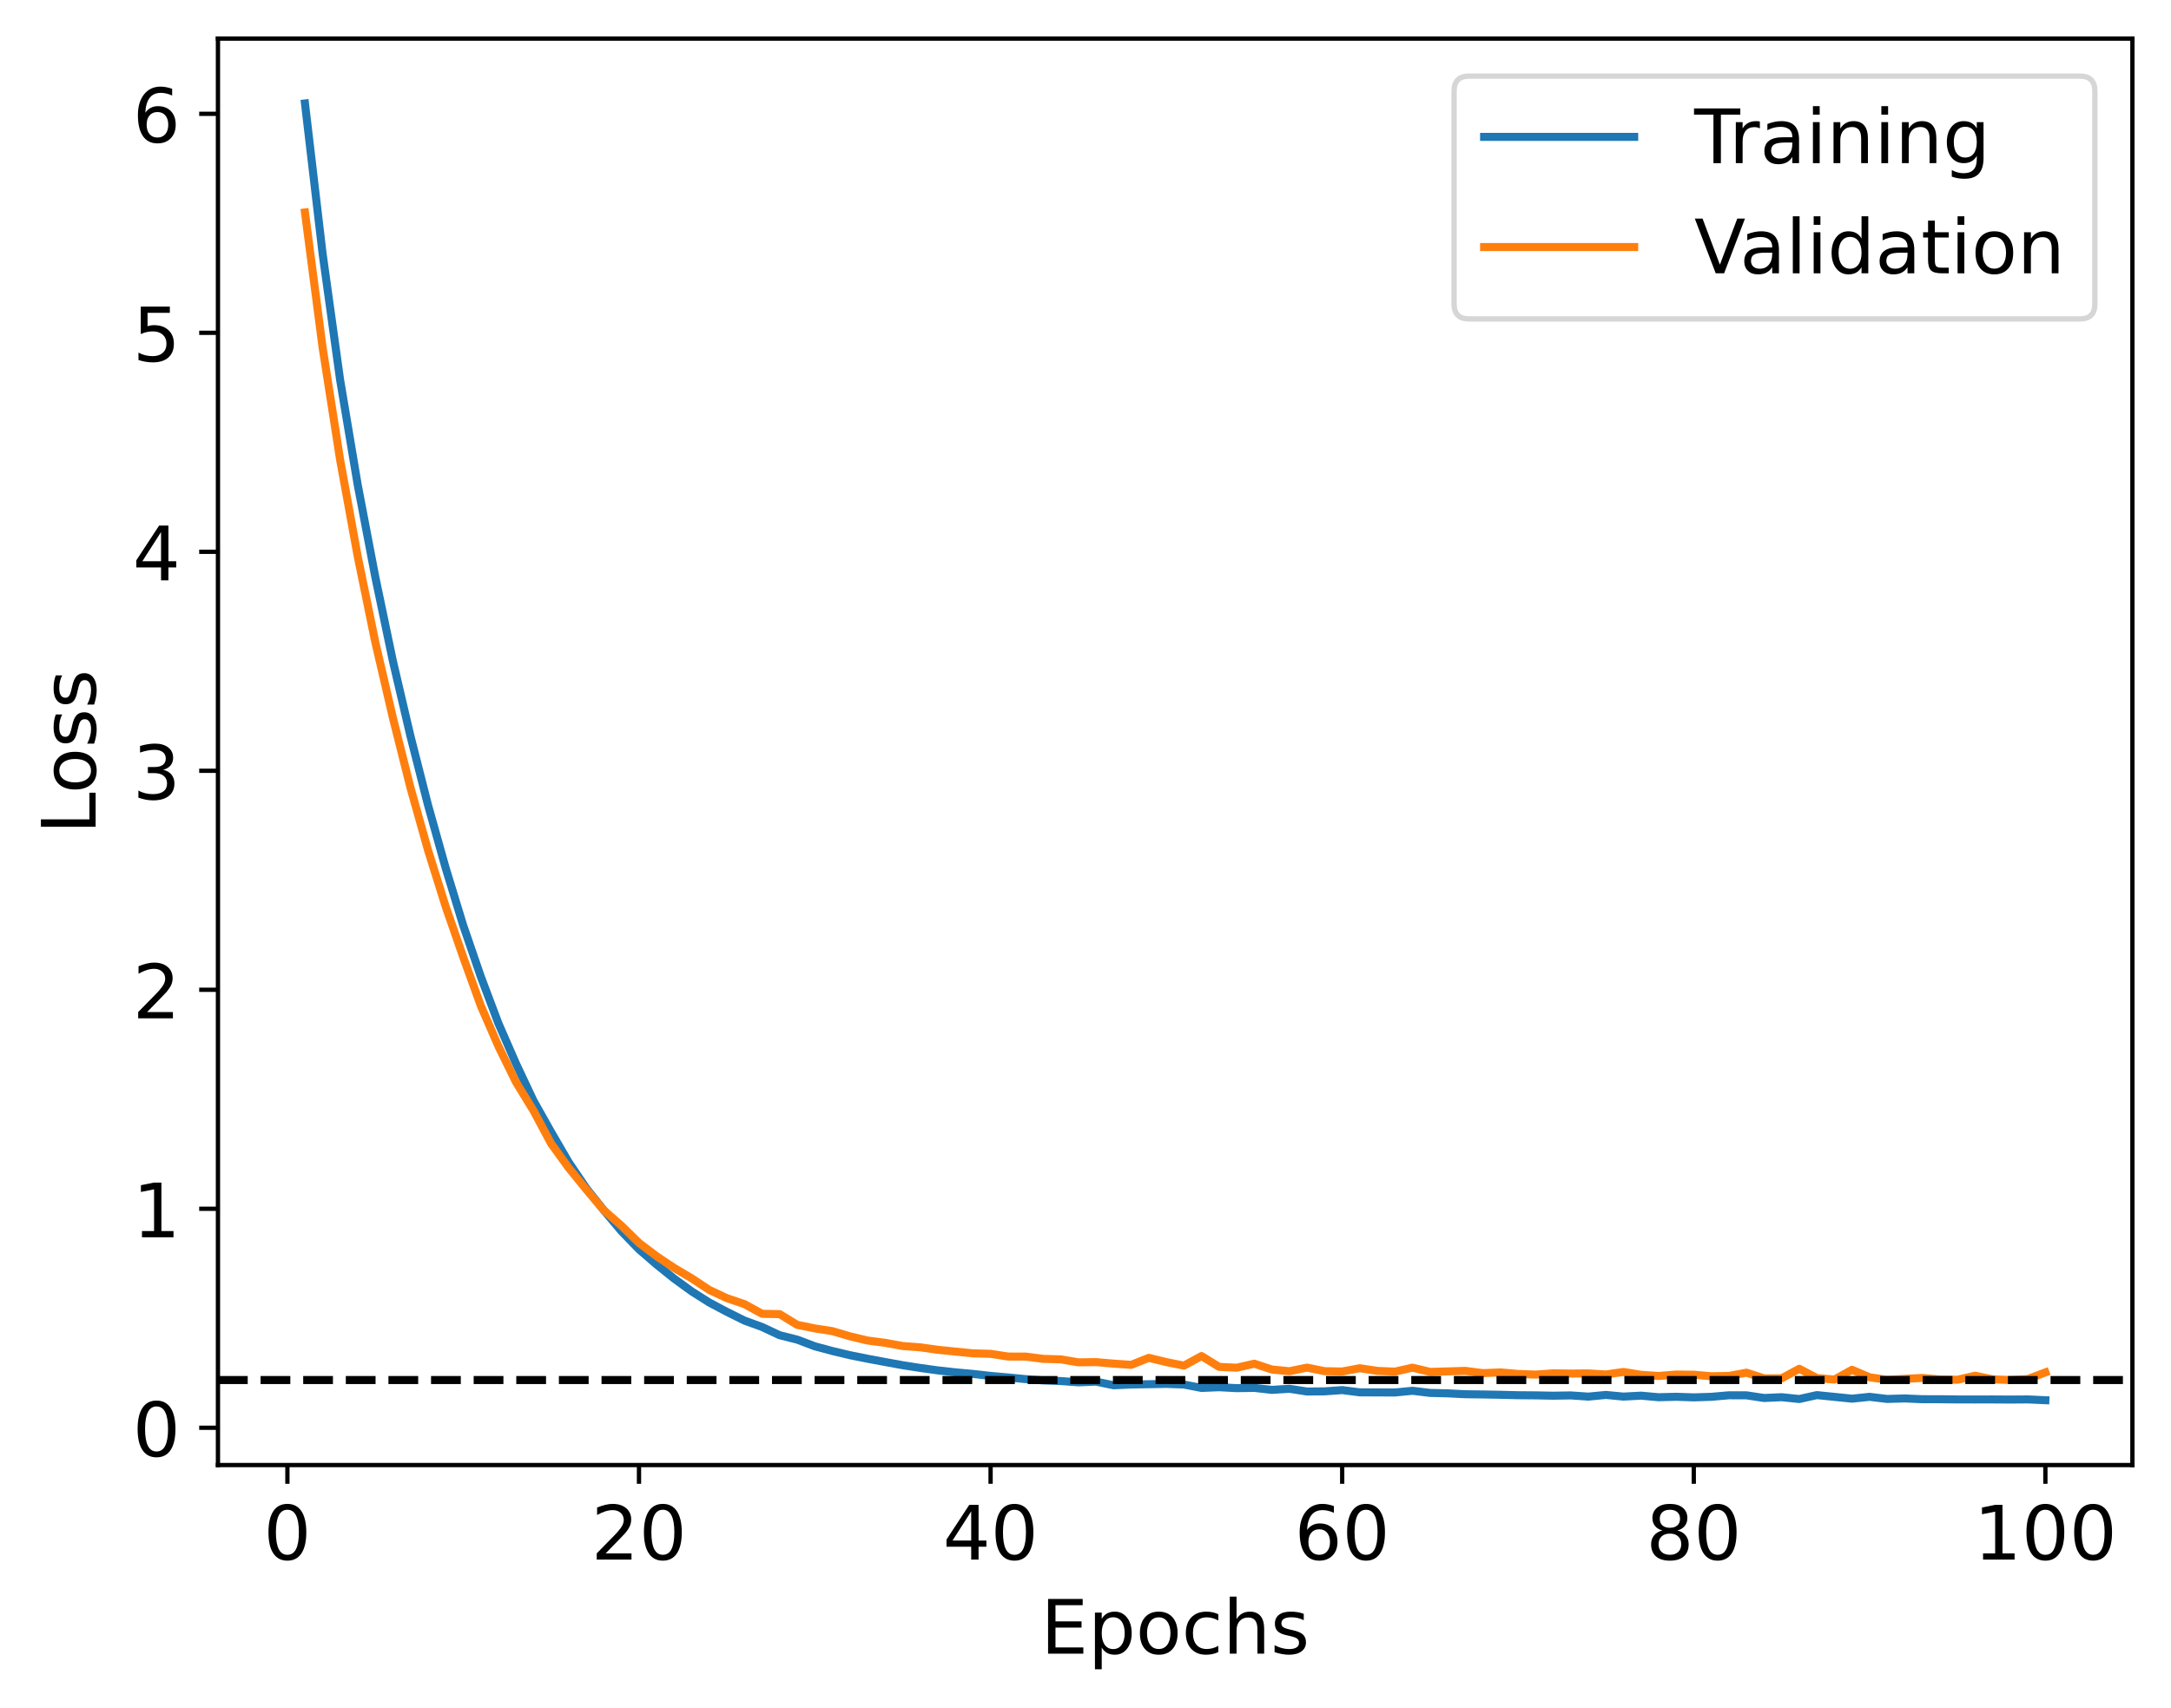
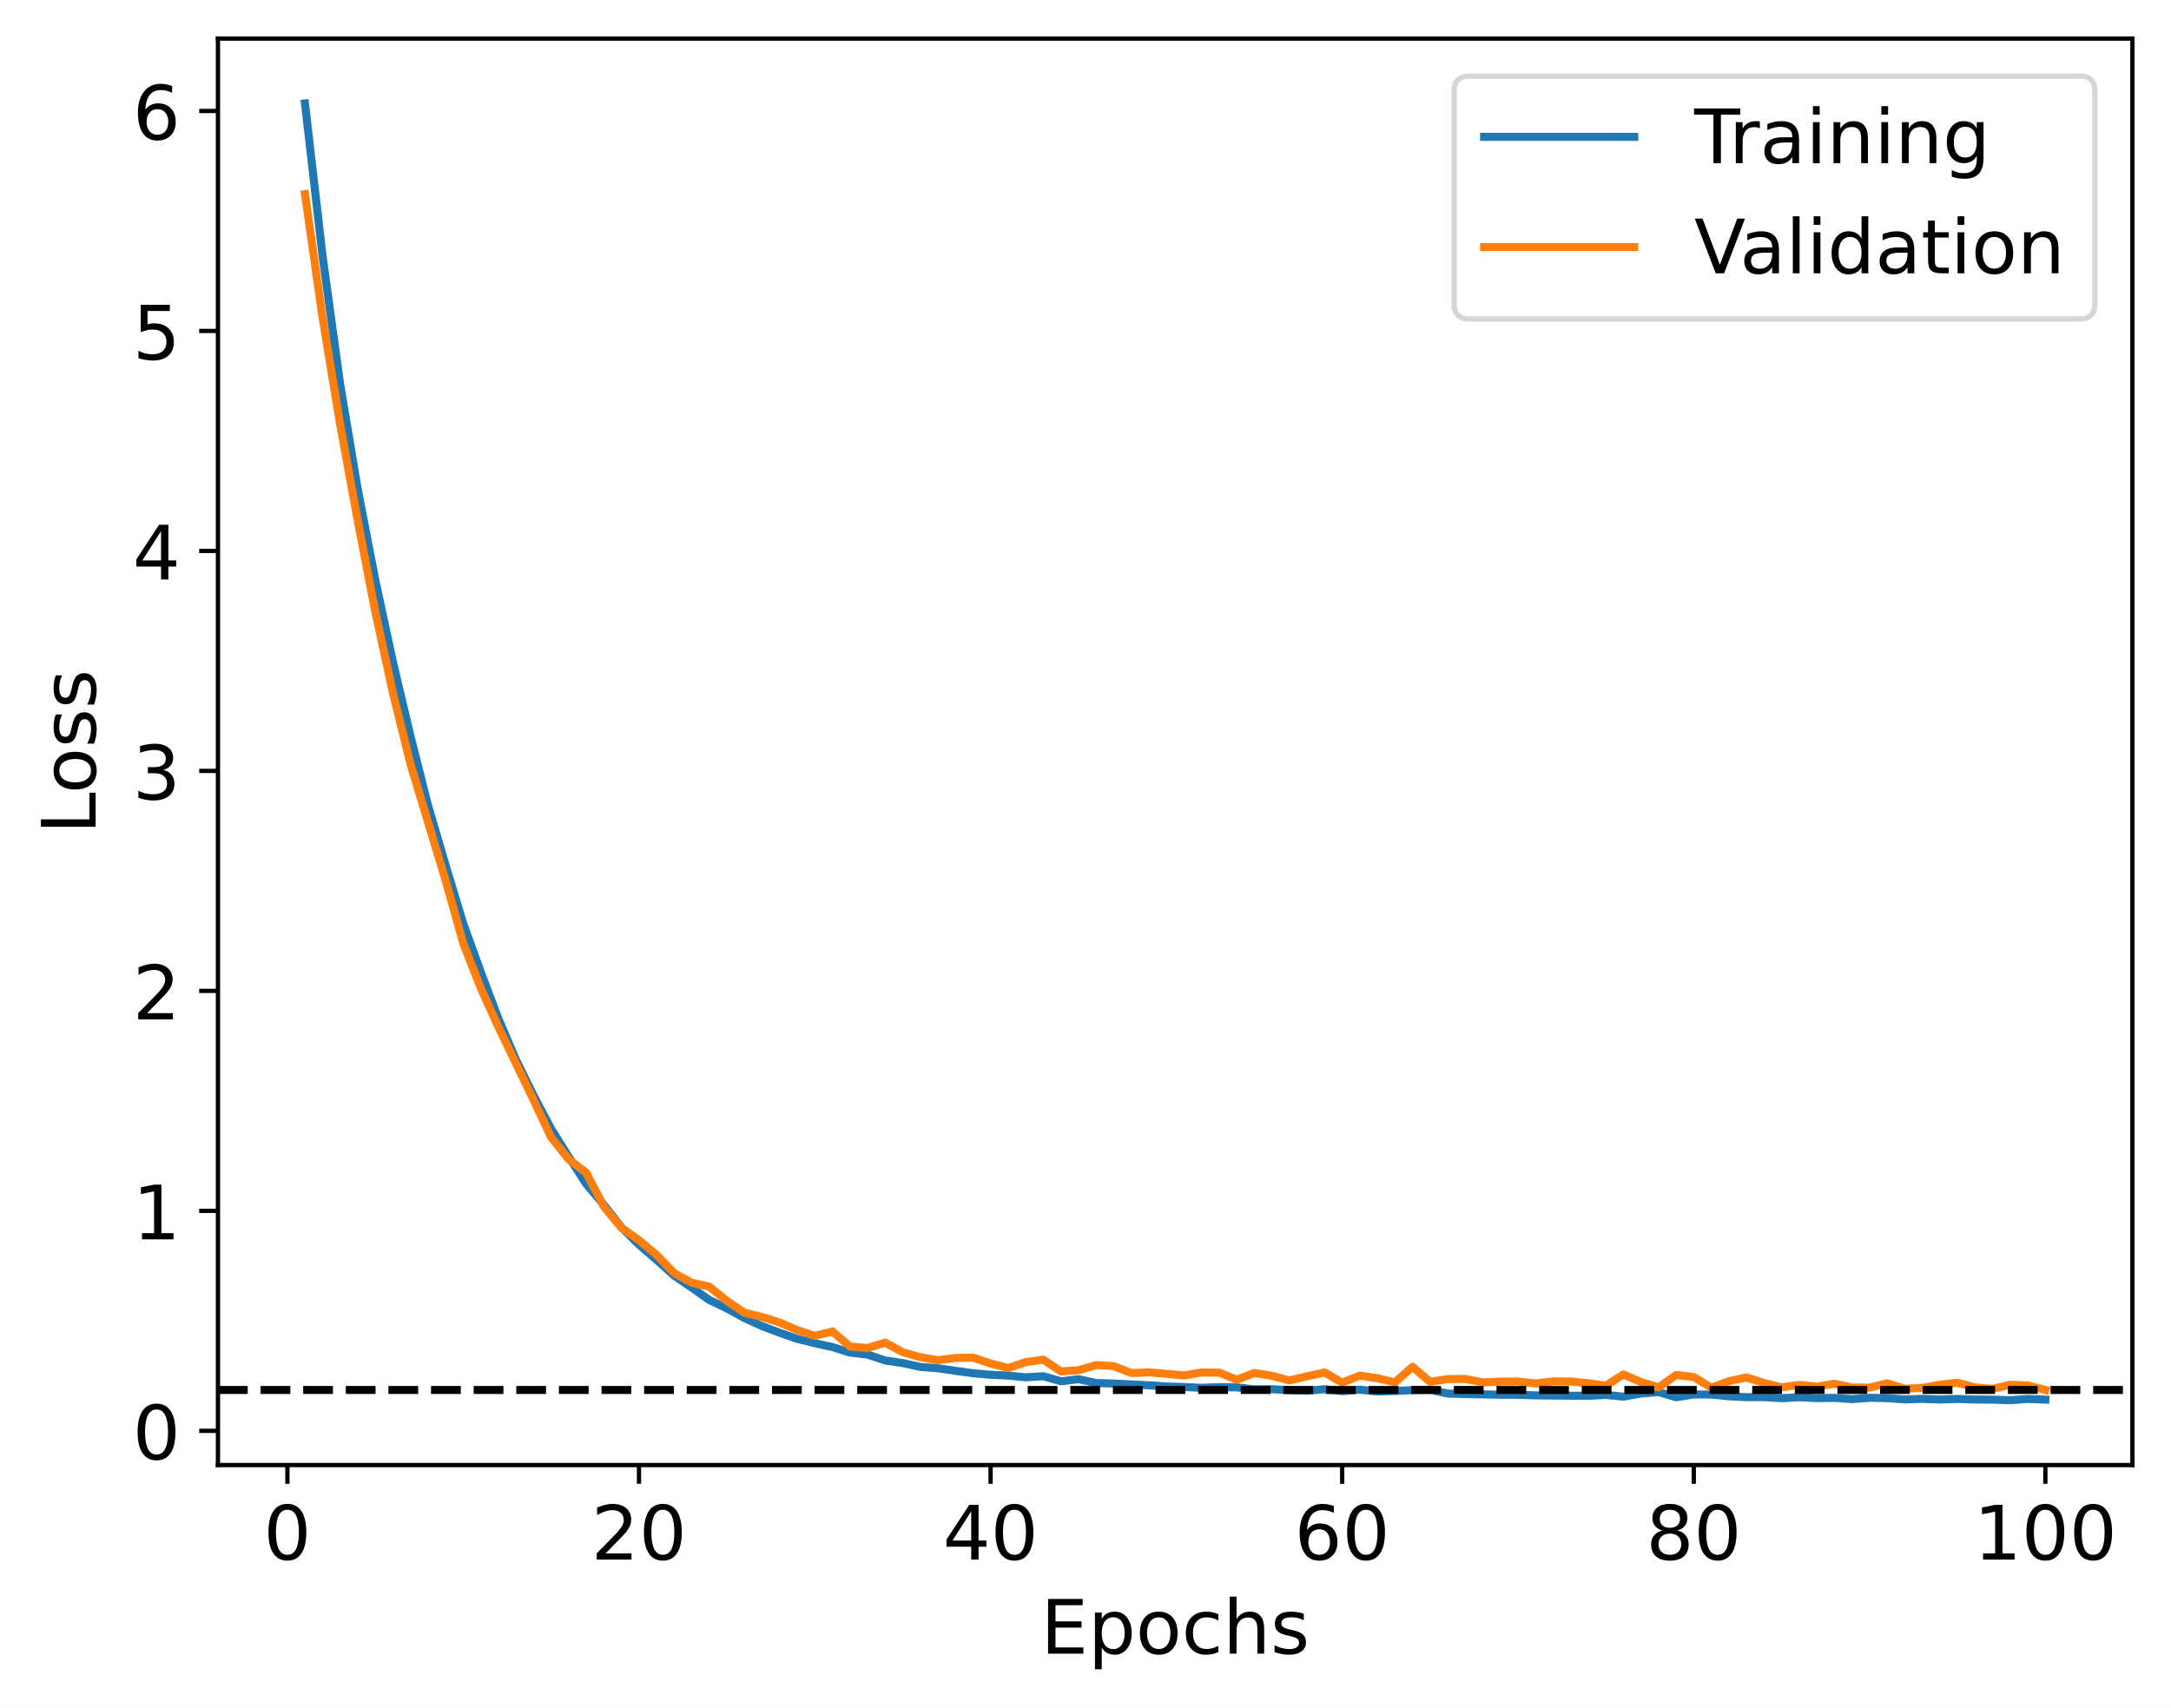
<svg xmlns="http://www.w3.org/2000/svg" xmlns:xlink="http://www.w3.org/1999/xlink" width="404.977pt" height="318.611pt" viewBox="0 0 404.977 318.611" version="1.1">
  <defs>
    <style type="text/css">*{stroke-linejoin: round; stroke-linecap: butt}</style>
  </defs>
  <g id="figure_1">
    <g id="patch_1">
      <path d="M 0 318.611  L 404.977 318.611  L 404.977 0  L 0 0  z " style="fill: #ffffff" />
    </g>
    <g id="axes_1">
      <g id="patch_2">
        <path d="M 40.657 273.312  L 397.777 273.312  L 397.777 7.2  L 40.657 7.2  z " style="fill: #ffffff" />
      </g>
      <g id="matplotlib.axis_1">
        <g id="xtick_1">
          <g id="line2d_1">
            <defs>
-               <path id="ma90521fef6" d="M 0 0  L 0 3.5  " style="stroke: #000000; stroke-width: 0.8" />
-             </defs>
-             <g>
-               <use xlink:href="#ma90521fef6" x="53.61" y="273.312" style="stroke: #000000; stroke-width: 0.8" />
+               <path id="m6f821c7617" d="M 0 0  L 0 3.5  " style="stroke: #000000; stroke-width: 0.8" />
+             </defs>
+             <g>
+               <use xlink:href="#m6f821c7617" x="53.61" y="273.312" style="stroke: #000000; stroke-width: 0.8" />
            </g>
          </g>
          <g id="text_1">
            <g transform="translate(49.15651 290.9498) scale(0.14 -0.14)">
              <defs>
                <path id="DejaVuSans-30" d="M 2034 4250  Q 1547 4250 1301 3770  Q 1056 3291 1056 2328  Q 1056 1369 1301 889  Q 1547 409 2034 409  Q 2525 409 2770 889  Q 3016 1369 3016 2328  Q 3016 3291 2770 3770  Q 2525 4250 2034 4250  z M 2034 4750  Q 2819 4750 3233 4129  Q 3647 3509 3647 2328  Q 3647 1150 3233 529  Q 2819 -91 2034 -91  Q 1250 -91 836 529  Q 422 1150 422 2328  Q 422 3509 836 4129  Q 1250 4750 2034 4750  z " transform="scale(0.015625)" />
              </defs>
              <use xlink:href="#DejaVuSans-30" />
            </g>
          </g>
        </g>
        <g id="xtick_2">
          <g id="line2d_2">
            <g>
-               <use xlink:href="#ma90521fef6" x="119.197" y="273.312" style="stroke: #000000; stroke-width: 0.8" />
+               <use xlink:href="#m6f821c7617" x="119.197" y="273.312" style="stroke: #000000; stroke-width: 0.8" />
            </g>
          </g>
          <g id="text_2">
            <g transform="translate(110.2895 290.9498) scale(0.14 -0.14)">
              <defs>
                <path id="DejaVuSans-32" d="M 1228 531  L 3431 531  L 3431 0  L 469 0  L 469 531  Q 828 903 1448 1529  Q 2069 2156 2228 2338  Q 2531 2678 2651 2914  Q 2772 3150 2772 3378  Q 2772 3750 2511 3984  Q 2250 4219 1831 4219  Q 1534 4219 1204 4116  Q 875 4013 500 3803  L 500 4441  Q 881 4594 1212 4672  Q 1544 4750 1819 4750  Q 2544 4750 2975 4387  Q 3406 4025 3406 3419  Q 3406 3131 3298 2873  Q 3191 2616 2906 2266  Q 2828 2175 2409 1742  Q 1991 1309 1228 531  z " transform="scale(0.015625)" />
              </defs>
              <use xlink:href="#DejaVuSans-32" />
              <use xlink:href="#DejaVuSans-30" x="63.623" />
            </g>
          </g>
        </g>
        <g id="xtick_3">
          <g id="line2d_3">
            <g>
-               <use xlink:href="#ma90521fef6" x="184.784" y="273.312" style="stroke: #000000; stroke-width: 0.8" />
+               <use xlink:href="#m6f821c7617" x="184.784" y="273.312" style="stroke: #000000; stroke-width: 0.8" />
            </g>
          </g>
          <g id="text_3">
            <g transform="translate(175.8763 290.9498) scale(0.14 -0.14)">
              <defs>
                <path id="DejaVuSans-34" d="M 2419 4116  L 825 1625  L 2419 1625  L 2419 4116  z M 2253 4666  L 3047 4666  L 3047 1625  L 3713 1625  L 3713 1100  L 3047 1100  L 3047 0  L 2419 0  L 2419 1100  L 313 1100  L 313 1709  L 2253 4666  z " transform="scale(0.015625)" />
              </defs>
              <use xlink:href="#DejaVuSans-34" />
              <use xlink:href="#DejaVuSans-30" x="63.623" />
            </g>
          </g>
        </g>
        <g id="xtick_4">
          <g id="line2d_4">
            <g>
-               <use xlink:href="#ma90521fef6" x="250.371" y="273.312" style="stroke: #000000; stroke-width: 0.8" />
+               <use xlink:href="#m6f821c7617" x="250.371" y="273.312" style="stroke: #000000; stroke-width: 0.8" />
            </g>
          </g>
          <g id="text_4">
            <g transform="translate(241.4631 290.9498) scale(0.14 -0.14)">
              <defs>
                <path id="DejaVuSans-36" d="M 2113 2584  Q 1688 2584 1439 2293  Q 1191 2003 1191 1497  Q 1191 994 1439 701  Q 1688 409 2113 409  Q 2538 409 2786 701  Q 3034 994 3034 1497  Q 3034 2003 2786 2293  Q 2538 2584 2113 2584  z M 3366 4563  L 3366 3988  Q 3128 4100 2886 4159  Q 2644 4219 2406 4219  Q 1781 4219 1451 3797  Q 1122 3375 1075 2522  Q 1259 2794 1537 2939  Q 1816 3084 2150 3084  Q 2853 3084 3261 2657  Q 3669 2231 3669 1497  Q 3669 778 3244 343  Q 2819 -91 2113 -91  Q 1303 -91 875 529  Q 447 1150 447 2328  Q 447 3434 972 4092  Q 1497 4750 2381 4750  Q 2619 4750 2861 4703  Q 3103 4656 3366 4563  z " transform="scale(0.015625)" />
              </defs>
              <use xlink:href="#DejaVuSans-36" />
              <use xlink:href="#DejaVuSans-30" x="63.623" />
            </g>
          </g>
        </g>
        <g id="xtick_5">
          <g id="line2d_5">
            <g>
-               <use xlink:href="#ma90521fef6" x="315.957" y="273.312" style="stroke: #000000; stroke-width: 0.8" />
+               <use xlink:href="#m6f821c7617" x="315.957" y="273.312" style="stroke: #000000; stroke-width: 0.8" />
            </g>
          </g>
          <g id="text_5">
            <g transform="translate(307.0499 290.9498) scale(0.14 -0.14)">
              <defs>
                <path id="DejaVuSans-38" d="M 2034 2216  Q 1584 2216 1326 1975  Q 1069 1734 1069 1313  Q 1069 891 1326 650  Q 1584 409 2034 409  Q 2484 409 2743 651  Q 3003 894 3003 1313  Q 3003 1734 2745 1975  Q 2488 2216 2034 2216  z M 1403 2484  Q 997 2584 770 2862  Q 544 3141 544 3541  Q 544 4100 942 4425  Q 1341 4750 2034 4750  Q 2731 4750 3128 4425  Q 3525 4100 3525 3541  Q 3525 3141 3298 2862  Q 3072 2584 2669 2484  Q 3125 2378 3379 2068  Q 3634 1759 3634 1313  Q 3634 634 3220 271  Q 2806 -91 2034 -91  Q 1263 -91 848 271  Q 434 634 434 1313  Q 434 1759 690 2068  Q 947 2378 1403 2484  z M 1172 3481  Q 1172 3119 1398 2916  Q 1625 2713 2034 2713  Q 2441 2713 2670 2916  Q 2900 3119 2900 3481  Q 2900 3844 2670 4047  Q 2441 4250 2034 4250  Q 1625 4250 1398 4047  Q 1172 3844 1172 3481  z " transform="scale(0.015625)" />
              </defs>
              <use xlink:href="#DejaVuSans-38" />
              <use xlink:href="#DejaVuSans-30" x="63.623" />
            </g>
          </g>
        </g>
        <g id="xtick_6">
          <g id="line2d_6">
            <g>
-               <use xlink:href="#ma90521fef6" x="381.544" y="273.312" style="stroke: #000000; stroke-width: 0.8" />
+               <use xlink:href="#m6f821c7617" x="381.544" y="273.312" style="stroke: #000000; stroke-width: 0.8" />
            </g>
          </g>
          <g id="text_6">
            <g transform="translate(368.1829 290.9498) scale(0.14 -0.14)">
              <defs>
                <path id="DejaVuSans-31" d="M 794 531  L 1825 531  L 1825 4091  L 703 3866  L 703 4441  L 1819 4666  L 2450 4666  L 2450 531  L 3481 531  L 3481 0  L 794 0  L 794 531  z " transform="scale(0.015625)" />
              </defs>
              <use xlink:href="#DejaVuSans-31" />
              <use xlink:href="#DejaVuSans-30" x="63.623" />
              <use xlink:href="#DejaVuSans-30" x="127.246" />
            </g>
          </g>
        </g>
        <g id="text_7">
          <g transform="translate(194.135 308.4992) scale(0.14 -0.14)">
            <defs>
              <path id="DejaVuSans-45" d="M 628 4666  L 3578 4666  L 3578 4134  L 1259 4134  L 1259 2753  L 3481 2753  L 3481 2222  L 1259 2222  L 1259 531  L 3634 531  L 3634 0  L 628 0  L 628 4666  z " transform="scale(0.015625)" />
              <path id="DejaVuSans-70" d="M 1159 525  L 1159 -1331  L 581 -1331  L 581 3500  L 1159 3500  L 1159 2969  Q 1341 3281 1617 3432  Q 1894 3584 2278 3584  Q 2916 3584 3314 3078  Q 3713 2572 3713 1747  Q 3713 922 3314 415  Q 2916 -91 2278 -91  Q 1894 -91 1617 61  Q 1341 213 1159 525  z M 3116 1747  Q 3116 2381 2855 2742  Q 2594 3103 2138 3103  Q 1681 3103 1420 2742  Q 1159 2381 1159 1747  Q 1159 1113 1420 752  Q 1681 391 2138 391  Q 2594 391 2855 752  Q 3116 1113 3116 1747  z " transform="scale(0.015625)" />
              <path id="DejaVuSans-6f" d="M 1959 3097  Q 1497 3097 1228 2736  Q 959 2375 959 1747  Q 959 1119 1226 758  Q 1494 397 1959 397  Q 2419 397 2687 759  Q 2956 1122 2956 1747  Q 2956 2369 2687 2733  Q 2419 3097 1959 3097  z M 1959 3584  Q 2709 3584 3137 3096  Q 3566 2609 3566 1747  Q 3566 888 3137 398  Q 2709 -91 1959 -91  Q 1206 -91 779 398  Q 353 888 353 1747  Q 353 2609 779 3096  Q 1206 3584 1959 3584  z " transform="scale(0.015625)" />
              <path id="DejaVuSans-63" d="M 3122 3366  L 3122 2828  Q 2878 2963 2633 3030  Q 2388 3097 2138 3097  Q 1578 3097 1268 2742  Q 959 2388 959 1747  Q 959 1106 1268 751  Q 1578 397 2138 397  Q 2388 397 2633 464  Q 2878 531 3122 666  L 3122 134  Q 2881 22 2623 -34  Q 2366 -91 2075 -91  Q 1284 -91 818 406  Q 353 903 353 1747  Q 353 2603 823 3093  Q 1294 3584 2113 3584  Q 2378 3584 2631 3529  Q 2884 3475 3122 3366  z " transform="scale(0.015625)" />
              <path id="DejaVuSans-68" d="M 3513 2113  L 3513 0  L 2938 0  L 2938 2094  Q 2938 2591 2744 2837  Q 2550 3084 2163 3084  Q 1697 3084 1428 2787  Q 1159 2491 1159 1978  L 1159 0  L 581 0  L 581 4863  L 1159 4863  L 1159 2956  Q 1366 3272 1645 3428  Q 1925 3584 2291 3584  Q 2894 3584 3203 3211  Q 3513 2838 3513 2113  z " transform="scale(0.015625)" />
              <path id="DejaVuSans-73" d="M 2834 3397  L 2834 2853  Q 2591 2978 2328 3040  Q 2066 3103 1784 3103  Q 1356 3103 1142 2972  Q 928 2841 928 2578  Q 928 2378 1081 2264  Q 1234 2150 1697 2047  L 1894 2003  Q 2506 1872 2764 1633  Q 3022 1394 3022 966  Q 3022 478 2636 193  Q 2250 -91 1575 -91  Q 1294 -91 989 -36  Q 684 19 347 128  L 347 722  Q 666 556 975 473  Q 1284 391 1588 391  Q 1994 391 2212 530  Q 2431 669 2431 922  Q 2431 1156 2273 1281  Q 2116 1406 1581 1522  L 1381 1569  Q 847 1681 609 1914  Q 372 2147 372 2553  Q 372 3047 722 3315  Q 1072 3584 1716 3584  Q 2034 3584 2315 3537  Q 2597 3491 2834 3397  z " transform="scale(0.015625)" />
            </defs>
            <use xlink:href="#DejaVuSans-45" />
            <use xlink:href="#DejaVuSans-70" x="63.184" />
            <use xlink:href="#DejaVuSans-6f" x="126.66" />
            <use xlink:href="#DejaVuSans-63" x="187.842" />
            <use xlink:href="#DejaVuSans-68" x="242.822" />
            <use xlink:href="#DejaVuSans-73" x="306.201" />
          </g>
        </g>
      </g>
      <g id="matplotlib.axis_2">
        <g id="ytick_1">
          <g id="line2d_7">
            <defs>
-               <path id="m6d4ac5cb0f" d="M 0 0  L -3.5 0  " style="stroke: #000000; stroke-width: 0.8" />
-             </defs>
-             <g>
-               <use xlink:href="#m6d4ac5cb0f" x="40.657" y="266.358" style="stroke: #000000; stroke-width: 0.8" />
+               <path id="mb856ac9932" d="M 0 0  L -3.5 0  " style="stroke: #000000; stroke-width: 0.8" />
+             </defs>
+             <g>
+               <use xlink:href="#mb856ac9932" x="40.657" y="266.925" style="stroke: #000000; stroke-width: 0.8" />
            </g>
          </g>
          <g id="text_8">
-             <g transform="translate(24.74938 271.6765) scale(0.14 -0.14)">
+             <g transform="translate(24.74938 272.2439) scale(0.14 -0.14)">
              <use xlink:href="#DejaVuSans-30" />
            </g>
          </g>
        </g>
        <g id="ytick_2">
          <g id="line2d_8">
            <g>
-               <use xlink:href="#m6d4ac5cb0f" x="40.657" y="225.503" style="stroke: #000000; stroke-width: 0.8" />
+               <use xlink:href="#mb856ac9932" x="40.657" y="225.889" style="stroke: #000000; stroke-width: 0.8" />
            </g>
          </g>
          <g id="text_9">
-             <g transform="translate(24.74938 230.8223) scale(0.14 -0.14)">
+             <g transform="translate(24.74938 231.2075) scale(0.14 -0.14)">
              <use xlink:href="#DejaVuSans-31" />
            </g>
          </g>
        </g>
        <g id="ytick_3">
          <g id="line2d_9">
            <g>
-               <use xlink:href="#m6d4ac5cb0f" x="40.657" y="184.649" style="stroke: #000000; stroke-width: 0.8" />
+               <use xlink:href="#mb856ac9932" x="40.657" y="184.852" style="stroke: #000000; stroke-width: 0.8" />
            </g>
          </g>
          <g id="text_10">
-             <g transform="translate(24.74938 189.9681) scale(0.14 -0.14)">
+             <g transform="translate(24.74938 190.171) scale(0.14 -0.14)">
              <use xlink:href="#DejaVuSans-32" />
            </g>
          </g>
        </g>
        <g id="ytick_4">
          <g id="line2d_10">
            <g>
-               <use xlink:href="#m6d4ac5cb0f" x="40.657" y="143.795" style="stroke: #000000; stroke-width: 0.8" />
+               <use xlink:href="#mb856ac9932" x="40.657" y="143.816" style="stroke: #000000; stroke-width: 0.8" />
            </g>
          </g>
          <g id="text_11">
-             <g transform="translate(24.74938 149.1139) scale(0.14 -0.14)">
+             <g transform="translate(24.74938 149.1346) scale(0.14 -0.14)">
              <defs>
                <path id="DejaVuSans-33" d="M 2597 2516  Q 3050 2419 3304 2112  Q 3559 1806 3559 1356  Q 3559 666 3084 287  Q 2609 -91 1734 -91  Q 1441 -91 1130 -33  Q 819 25 488 141  L 488 750  Q 750 597 1062 519  Q 1375 441 1716 441  Q 2309 441 2620 675  Q 2931 909 2931 1356  Q 2931 1769 2642 2001  Q 2353 2234 1838 2234  L 1294 2234  L 1294 2753  L 1863 2753  Q 2328 2753 2575 2939  Q 2822 3125 2822 3475  Q 2822 3834 2567 4026  Q 2313 4219 1838 4219  Q 1578 4219 1281 4162  Q 984 4106 628 3988  L 628 4550  Q 988 4650 1302 4700  Q 1616 4750 1894 4750  Q 2613 4750 3031 4423  Q 3450 4097 3450 3541  Q 3450 3153 3228 2886  Q 3006 2619 2597 2516  z " transform="scale(0.015625)" />
              </defs>
              <use xlink:href="#DejaVuSans-33" />
            </g>
          </g>
        </g>
        <g id="ytick_5">
          <g id="line2d_11">
            <g>
-               <use xlink:href="#m6d4ac5cb0f" x="40.657" y="102.941" style="stroke: #000000; stroke-width: 0.8" />
+               <use xlink:href="#mb856ac9932" x="40.657" y="102.779" style="stroke: #000000; stroke-width: 0.8" />
            </g>
          </g>
          <g id="text_12">
-             <g transform="translate(24.74938 108.2596) scale(0.14 -0.14)">
+             <g transform="translate(24.74938 108.0981) scale(0.14 -0.14)">
              <use xlink:href="#DejaVuSans-34" />
            </g>
          </g>
        </g>
        <g id="ytick_6">
          <g id="line2d_12">
            <g>
-               <use xlink:href="#m6d4ac5cb0f" x="40.657" y="62.087" style="stroke: #000000; stroke-width: 0.8" />
+               <use xlink:href="#mb856ac9932" x="40.657" y="61.743" style="stroke: #000000; stroke-width: 0.8" />
            </g>
          </g>
          <g id="text_13">
-             <g transform="translate(24.74938 67.40543) scale(0.14 -0.14)">
+             <g transform="translate(24.74938 67.06163) scale(0.14 -0.14)">
              <defs>
                <path id="DejaVuSans-35" d="M 691 4666  L 3169 4666  L 3169 4134  L 1269 4134  L 1269 2991  Q 1406 3038 1543 3061  Q 1681 3084 1819 3084  Q 2600 3084 3056 2656  Q 3513 2228 3513 1497  Q 3513 744 3044 326  Q 2575 -91 1722 -91  Q 1428 -91 1123 -41  Q 819 9 494 109  L 494 744  Q 775 591 1075 516  Q 1375 441 1709 441  Q 2250 441 2565 725  Q 2881 1009 2881 1497  Q 2881 1984 2565 2268  Q 2250 2553 1709 2553  Q 1456 2553 1204 2497  Q 953 2441 691 2322  L 691 4666  z " transform="scale(0.015625)" />
              </defs>
              <use xlink:href="#DejaVuSans-35" />
            </g>
          </g>
        </g>
        <g id="ytick_7">
          <g id="line2d_13">
            <g>
-               <use xlink:href="#m6d4ac5cb0f" x="40.657" y="21.232" style="stroke: #000000; stroke-width: 0.8" />
+               <use xlink:href="#mb856ac9932" x="40.657" y="20.706" style="stroke: #000000; stroke-width: 0.8" />
            </g>
          </g>
          <g id="text_14">
-             <g transform="translate(24.74938 26.55122) scale(0.14 -0.14)">
+             <g transform="translate(24.74938 26.02517) scale(0.14 -0.14)">
              <use xlink:href="#DejaVuSans-36" />
            </g>
          </g>
        </g>
        <g id="text_15">
          <g transform="translate(17.83781 155.6101) rotate(-90) scale(0.14 -0.14)">
            <defs>
              <path id="DejaVuSans-4c" d="M 628 4666  L 1259 4666  L 1259 531  L 3531 531  L 3531 0  L 628 0  L 628 4666  z " transform="scale(0.015625)" />
            </defs>
            <use xlink:href="#DejaVuSans-4c" />
            <use xlink:href="#DejaVuSans-6f" x="53.963" />
            <use xlink:href="#DejaVuSans-73" x="115.145" />
            <use xlink:href="#DejaVuSans-73" x="167.244" />
          </g>
        </g>
      </g>
      <g id="line2d_14">
-         <path d="M 56.89 19.296  L 60.169 47.254  L 63.448 70.882  L 66.728 90.455  L 70.007 107.632  L 73.286 123.307  L 76.566 137.318  L 79.845 150.198  L 83.124 161.896  L 86.404 172.63  L 89.683 182.172  L 92.962 190.885  L 96.242 198.4  L 99.521 205.356  L 102.8 211.183  L 106.08 216.811  L 109.359 221.659  L 112.638 225.78  L 115.918 229.679  L 119.197 233.07  L 122.476 235.907  L 125.756 238.538  L 129.035 240.918  L 132.314 242.995  L 135.594 244.734  L 138.873 246.362  L 142.152 247.555  L 145.432 249.092  L 148.711 249.916  L 151.99 251.155  L 155.27 252.039  L 158.549 252.818  L 161.828 253.477  L 165.108 254.091  L 168.387 254.687  L 171.666 255.199  L 174.946 255.653  L 178.225 256.017  L 181.504 256.312  L 184.784 256.684  L 188.063 256.97  L 191.342 257.286  L 194.622 257.525  L 197.901 257.641  L 201.181 257.88  L 204.46 257.749  L 207.739 258.431  L 211.019 258.288  L 214.298 258.231  L 217.577 258.175  L 220.857 258.293  L 224.136 258.929  L 227.415 258.792  L 230.695 258.967  L 233.974 258.921  L 237.253 259.288  L 240.533 259.084  L 243.812 259.594  L 247.091 259.565  L 250.371 259.328  L 253.65 259.748  L 256.929 259.764  L 260.209 259.777  L 263.488 259.455  L 266.767 259.856  L 270.047 259.934  L 273.326 260.101  L 276.605 260.142  L 279.885 260.202  L 283.164 260.285  L 286.443 260.311  L 289.723 260.376  L 293.002 260.321  L 296.281 260.546  L 299.561 260.231  L 302.84 260.541  L 306.119 260.366  L 309.399 260.66  L 312.678 260.575  L 315.957 260.688  L 319.237 260.582  L 322.516 260.297  L 325.795 260.306  L 329.075 260.803  L 332.354 260.653  L 335.633 260.995  L 338.913 260.264  L 342.192 260.594  L 345.471 260.927  L 348.751 260.586  L 352.03 260.981  L 355.309 260.886  L 358.589 261.031  L 361.868 261.032  L 365.147 261.075  L 368.427 261.076  L 371.706 261.074  L 374.985 261.094  L 378.265 261.07  L 381.544 261.216  " clip-path="url(#p969b5fb40b)" style="fill: none; stroke: #1f77b4; stroke-width: 1.5; stroke-linecap: square" />
+         <path d="M 56.89 19.296  L 60.169 47.726  L 63.448 71.657  L 66.728 91.244  L 70.007 108.212  L 73.286 123.45  L 76.566 137.316  L 79.845 150.266  L 83.124 161.418  L 86.404 172.268  L 89.683 181.345  L 92.962 190.02  L 96.242 197.69  L 99.521 204.359  L 102.8 210.587  L 106.08 215.807  L 109.359 220.879  L 112.638 224.772  L 115.918 228.961  L 119.197 232.204  L 122.476 235.028  L 125.756 237.988  L 129.035 240.215  L 132.314 242.519  L 135.594 244.092  L 138.873 245.898  L 142.152 247.393  L 145.432 248.633  L 148.711 249.772  L 151.99 250.579  L 155.27 251.308  L 158.549 252.332  L 161.828 252.702  L 165.108 253.806  L 168.387 254.281  L 171.666 255.004  L 174.946 255.255  L 178.225 255.735  L 181.504 256.186  L 184.784 256.467  L 188.063 256.623  L 191.342 256.944  L 194.622 256.739  L 197.901 257.686  L 201.181 257.292  L 204.46 258.003  L 207.739 258.107  L 211.019 258.268  L 214.298 258.432  L 217.577 258.654  L 220.857 258.75  L 224.136 258.903  L 227.415 258.776  L 230.695 258.815  L 233.974 259.194  L 237.253 259.155  L 240.533 259.362  L 243.812 259.452  L 247.091 259.164  L 250.371 259.523  L 253.65 259.249  L 256.929 259.587  L 260.209 259.495  L 263.488 259.334  L 266.767 259.26  L 270.047 259.973  L 273.326 260.063  L 276.605 260.129  L 279.885 260.194  L 283.164 260.204  L 286.443 260.313  L 289.723 260.345  L 293.002 260.375  L 296.281 260.392  L 299.561 260.223  L 302.84 260.558  L 306.119 259.964  L 309.399 259.698  L 312.678 260.666  L 315.957 260.136  L 319.237 260.162  L 322.516 260.484  L 325.795 260.646  L 329.075 260.644  L 332.354 260.839  L 335.633 260.66  L 338.913 260.827  L 342.192 260.782  L 345.471 261.014  L 348.751 260.768  L 352.03 260.827  L 355.309 261.071  L 358.589 260.968  L 361.868 261.085  L 365.147 260.981  L 368.427 261.085  L 371.706 261.111  L 374.985 261.216  L 378.265 260.984  L 381.544 261.108  " clip-path="url(#p2c63510873)" style="fill: none; stroke: #1f77b4; stroke-width: 1.5; stroke-linecap: square" />
      </g>
      <g id="line2d_15">
-         <path d="M 56.89 39.637  L 60.169 64.774  L 63.448 85.793  L 66.728 103.812  L 70.007 119.794  L 73.286 133.899  L 76.566 146.953  L 79.845 158.609  L 83.124 169.092  L 86.404 178.543  L 89.683 187.614  L 92.962 195.161  L 96.242 201.85  L 99.521 207.207  L 102.8 213.33  L 106.08 217.861  L 109.359 221.893  L 112.638 225.786  L 115.918 228.661  L 119.197 231.873  L 122.476 234.353  L 125.756 236.542  L 129.035 238.486  L 132.314 240.653  L 135.594 242.184  L 138.873 243.291  L 142.152 245.09  L 145.432 245.16  L 148.711 247.153  L 151.99 247.825  L 155.27 248.331  L 158.549 249.298  L 161.828 250.08  L 165.108 250.509  L 168.387 251.108  L 171.666 251.351  L 174.946 251.813  L 178.225 252.144  L 181.504 252.472  L 184.784 252.564  L 188.063 253.07  L 191.342 253.082  L 194.622 253.501  L 197.901 253.599  L 201.181 254.152  L 204.46 254.109  L 207.739 254.392  L 211.019 254.621  L 214.298 253.312  L 217.577 254.108  L 220.857 254.763  L 224.136 252.979  L 227.415 254.999  L 230.695 255.153  L 233.974 254.407  L 237.253 255.488  L 240.533 255.809  L 243.812 255.133  L 247.091 255.799  L 250.371 255.862  L 253.65 255.249  L 256.929 255.745  L 260.209 255.884  L 263.488 255.147  L 266.767 255.934  L 270.047 255.842  L 273.326 255.742  L 276.605 256.166  L 279.885 256.027  L 283.164 256.316  L 286.443 256.438  L 289.723 256.2  L 293.002 256.245  L 296.281 256.216  L 299.561 256.416  L 302.84 255.947  L 306.119 256.477  L 309.399 256.697  L 312.678 256.427  L 315.957 256.462  L 319.237 256.749  L 322.516 256.685  L 325.795 256.079  L 329.075 257.141  L 332.354 257.132  L 335.633 255.356  L 338.913 257.078  L 342.192 257.367  L 345.471 255.542  L 348.751 256.94  L 352.03 257.413  L 355.309 257.229  L 358.589 257.067  L 361.868 257.336  L 365.147 257.404  L 368.427 256.647  L 371.706 257.324  L 374.985 257.449  L 378.265 257.266  L 381.544 256.033  " clip-path="url(#p969b5fb40b)" style="fill: none; stroke: #ff7f0e; stroke-width: 1.5; stroke-linecap: square" />
+         <path d="M 56.89 36.219  L 60.169 59.269  L 63.448 79.157  L 66.728 97.124  L 70.007 114.138  L 73.286 129.224  L 76.566 142.526  L 79.845 153.369  L 83.124 164.234  L 86.404 175.965  L 89.683 184.337  L 92.962 191.587  L 96.242 198.377  L 99.521 205.207  L 102.8 212.154  L 106.08 216.27  L 109.359 218.797  L 112.638 225.092  L 115.918 229.058  L 119.197 231.374  L 122.476 234.109  L 125.756 237.516  L 129.035 239.292  L 132.314 240.037  L 135.594 242.699  L 138.873 244.894  L 142.152 245.682  L 145.432 246.73  L 148.711 248.123  L 151.99 249.202  L 155.27 248.389  L 158.549 251.202  L 161.828 251.479  L 165.108 250.484  L 168.387 252.249  L 171.666 253.196  L 174.946 253.755  L 178.225 253.336  L 181.504 253.27  L 184.784 254.371  L 188.063 255.211  L 191.342 254.107  L 194.622 253.65  L 197.901 255.838  L 201.181 255.624  L 204.46 254.666  L 207.739 254.853  L 211.019 256.143  L 214.298 256.018  L 217.577 256.294  L 220.857 256.597  L 224.136 256.043  L 227.415 256.065  L 230.695 257.4  L 233.974 256.133  L 237.253 256.659  L 240.533 257.528  L 243.812 256.76  L 247.091 256.038  L 250.371 257.936  L 253.65 256.63  L 256.929 257.119  L 260.209 257.879  L 263.488 254.993  L 266.767 257.787  L 270.047 257.275  L 273.326 257.247  L 276.605 257.898  L 279.885 257.754  L 283.164 257.72  L 286.443 258.094  L 289.723 257.714  L 293.002 257.729  L 296.281 258.047  L 299.561 258.496  L 302.84 256.412  L 306.119 257.837  L 309.399 258.818  L 312.678 256.514  L 315.957 256.892  L 319.237 258.881  L 322.516 257.667  L 325.795 256.972  L 329.075 258.013  L 332.354 258.817  L 335.633 258.355  L 338.913 258.696  L 342.192 258.132  L 345.471 258.845  L 348.751 258.867  L 352.03 258.058  L 355.309 259.071  L 358.589 258.925  L 361.868 258.317  L 365.147 257.962  L 368.427 258.839  L 371.706 259.081  L 374.985 258.34  L 378.265 258.461  L 381.544 259.304  " clip-path="url(#p2c63510873)" style="fill: none; stroke: #ff7f0e; stroke-width: 1.5; stroke-linecap: square" />
      </g>
      <g id="line2d_16">
-         <path d="M 40.657 257.449  L 397.777 257.449  " clip-path="url(#p969b5fb40b)" style="fill: none; stroke-dasharray: 5.55,2.4; stroke-dashoffset: 0; stroke: #000000; stroke-width: 1.5" />
+         <path d="M 40.657 259.304  L 397.777 259.304  " clip-path="url(#p2c63510873)" style="fill: none; stroke-dasharray: 5.55,2.4; stroke-dashoffset: 0; stroke: #000000; stroke-width: 1.5" />
      </g>
      <g id="patch_3">
        <path d="M 40.657 273.312  L 40.657 7.2  " style="fill: none; stroke: #000000; stroke-width: 0.8; stroke-linejoin: miter; stroke-linecap: square" />
      </g>
      <g id="patch_4">
        <path d="M 397.777 273.312  L 397.777 7.2  " style="fill: none; stroke: #000000; stroke-width: 0.8; stroke-linejoin: miter; stroke-linecap: square" />
      </g>
      <g id="patch_5">
        <path d="M 40.657 273.312  L 397.777 273.312  " style="fill: none; stroke: #000000; stroke-width: 0.8; stroke-linejoin: miter; stroke-linecap: square" />
      </g>
      <g id="patch_6">
        <path d="M 40.657 7.2  L 397.777 7.2  " style="fill: none; stroke: #000000; stroke-width: 0.8; stroke-linejoin: miter; stroke-linecap: square" />
      </g>
      <g id="legend_1">
        <g id="patch_7">
          <path d="M 274.043 59.499  L 387.977 59.499  Q 390.777 59.499 390.777 56.699  L 390.777 17  Q 390.777 14.2 387.977 14.2  L 274.043 14.2  Q 271.243 14.2 271.243 17  L 271.243 56.699  Q 271.243 59.499 274.043 59.499  z " style="fill: #ffffff; opacity: 0.8; stroke: #cccccc; stroke-linejoin: miter" />
        </g>
        <g id="line2d_17">
          <path d="M 276.843 25.538  L 290.843 25.538  L 304.843 25.538  " style="fill: none; stroke: #1f77b4; stroke-width: 1.5; stroke-linecap: square" />
        </g>
        <g id="text_16">
          <g transform="translate(316.0431 30.43781) scale(0.14 -0.14)">
            <defs>
              <path id="DejaVuSans-54" d="M -19 4666  L 3928 4666  L 3928 4134  L 2272 4134  L 2272 0  L 1638 0  L 1638 4134  L -19 4134  L -19 4666  z " transform="scale(0.015625)" />
              <path id="DejaVuSans-72" d="M 2631 2963  Q 2534 3019 2420 3045  Q 2306 3072 2169 3072  Q 1681 3072 1420 2755  Q 1159 2438 1159 1844  L 1159 0  L 581 0  L 581 3500  L 1159 3500  L 1159 2956  Q 1341 3275 1631 3429  Q 1922 3584 2338 3584  Q 2397 3584 2469 3576  Q 2541 3569 2628 3553  L 2631 2963  z " transform="scale(0.015625)" />
              <path id="DejaVuSans-61" d="M 2194 1759  Q 1497 1759 1228 1600  Q 959 1441 959 1056  Q 959 750 1161 570  Q 1363 391 1709 391  Q 2188 391 2477 730  Q 2766 1069 2766 1631  L 2766 1759  L 2194 1759  z M 3341 1997  L 3341 0  L 2766 0  L 2766 531  Q 2569 213 2275 61  Q 1981 -91 1556 -91  Q 1019 -91 701 211  Q 384 513 384 1019  Q 384 1609 779 1909  Q 1175 2209 1959 2209  L 2766 2209  L 2766 2266  Q 2766 2663 2505 2880  Q 2244 3097 1772 3097  Q 1472 3097 1187 3025  Q 903 2953 641 2809  L 641 3341  Q 956 3463 1253 3523  Q 1550 3584 1831 3584  Q 2591 3584 2966 3190  Q 3341 2797 3341 1997  z " transform="scale(0.015625)" />
              <path id="DejaVuSans-69" d="M 603 3500  L 1178 3500  L 1178 0  L 603 0  L 603 3500  z M 603 4863  L 1178 4863  L 1178 4134  L 603 4134  L 603 4863  z " transform="scale(0.015625)" />
              <path id="DejaVuSans-6e" d="M 3513 2113  L 3513 0  L 2938 0  L 2938 2094  Q 2938 2591 2744 2837  Q 2550 3084 2163 3084  Q 1697 3084 1428 2787  Q 1159 2491 1159 1978  L 1159 0  L 581 0  L 581 3500  L 1159 3500  L 1159 2956  Q 1366 3272 1645 3428  Q 1925 3584 2291 3584  Q 2894 3584 3203 3211  Q 3513 2838 3513 2113  z " transform="scale(0.015625)" />
              <path id="DejaVuSans-67" d="M 2906 1791  Q 2906 2416 2648 2759  Q 2391 3103 1925 3103  Q 1463 3103 1205 2759  Q 947 2416 947 1791  Q 947 1169 1205 825  Q 1463 481 1925 481  Q 2391 481 2648 825  Q 2906 1169 2906 1791  z M 3481 434  Q 3481 -459 3084 -895  Q 2688 -1331 1869 -1331  Q 1566 -1331 1297 -1286  Q 1028 -1241 775 -1147  L 775 -588  Q 1028 -725 1275 -790  Q 1522 -856 1778 -856  Q 2344 -856 2625 -561  Q 2906 -266 2906 331  L 2906 616  Q 2728 306 2450 153  Q 2172 0 1784 0  Q 1141 0 747 490  Q 353 981 353 1791  Q 353 2603 747 3093  Q 1141 3584 1784 3584  Q 2172 3584 2450 3431  Q 2728 3278 2906 2969  L 2906 3500  L 3481 3500  L 3481 434  z " transform="scale(0.015625)" />
            </defs>
            <use xlink:href="#DejaVuSans-54" />
            <use xlink:href="#DejaVuSans-72" x="46.334" />
            <use xlink:href="#DejaVuSans-61" x="87.447" />
            <use xlink:href="#DejaVuSans-69" x="148.727" />
            <use xlink:href="#DejaVuSans-6e" x="176.51" />
            <use xlink:href="#DejaVuSans-69" x="239.889" />
            <use xlink:href="#DejaVuSans-6e" x="267.672" />
            <use xlink:href="#DejaVuSans-67" x="331.051" />
          </g>
        </g>
        <g id="line2d_18">
          <path d="M 276.843 46.087  L 290.843 46.087  L 304.843 46.087  " style="fill: none; stroke: #ff7f0e; stroke-width: 1.5; stroke-linecap: square" />
        </g>
        <g id="text_17">
          <g transform="translate(316.0431 50.98719) scale(0.14 -0.14)">
            <defs>
              <path id="DejaVuSans-56" d="M 1831 0  L 50 4666  L 709 4666  L 2188 738  L 3669 4666  L 4325 4666  L 2547 0  L 1831 0  z " transform="scale(0.015625)" />
              <path id="DejaVuSans-6c" d="M 603 4863  L 1178 4863  L 1178 0  L 603 0  L 603 4863  z " transform="scale(0.015625)" />
              <path id="DejaVuSans-64" d="M 2906 2969  L 2906 4863  L 3481 4863  L 3481 0  L 2906 0  L 2906 525  Q 2725 213 2448 61  Q 2172 -91 1784 -91  Q 1150 -91 751 415  Q 353 922 353 1747  Q 353 2572 751 3078  Q 1150 3584 1784 3584  Q 2172 3584 2448 3432  Q 2725 3281 2906 2969  z M 947 1747  Q 947 1113 1208 752  Q 1469 391 1925 391  Q 2381 391 2643 752  Q 2906 1113 2906 1747  Q 2906 2381 2643 2742  Q 2381 3103 1925 3103  Q 1469 3103 1208 2742  Q 947 2381 947 1747  z " transform="scale(0.015625)" />
              <path id="DejaVuSans-74" d="M 1172 4494  L 1172 3500  L 2356 3500  L 2356 3053  L 1172 3053  L 1172 1153  Q 1172 725 1289 603  Q 1406 481 1766 481  L 2356 481  L 2356 0  L 1766 0  Q 1100 0 847 248  Q 594 497 594 1153  L 594 3053  L 172 3053  L 172 3500  L 594 3500  L 594 4494  L 1172 4494  z " transform="scale(0.015625)" />
            </defs>
            <use xlink:href="#DejaVuSans-56" />
            <use xlink:href="#DejaVuSans-61" x="60.658" />
            <use xlink:href="#DejaVuSans-6c" x="121.938" />
            <use xlink:href="#DejaVuSans-69" x="149.721" />
            <use xlink:href="#DejaVuSans-64" x="177.504" />
            <use xlink:href="#DejaVuSans-61" x="240.98" />
            <use xlink:href="#DejaVuSans-74" x="302.26" />
            <use xlink:href="#DejaVuSans-69" x="341.469" />
            <use xlink:href="#DejaVuSans-6f" x="369.252" />
            <use xlink:href="#DejaVuSans-6e" x="430.434" />
          </g>
        </g>
      </g>
    </g>
  </g>
  <defs>
-     <clipPath id="p969b5fb40b">
+     <clipPath id="p2c63510873">
      <rect x="40.657" y="7.2" width="357.12" height="266.112" />
    </clipPath>
  </defs>
</svg>
